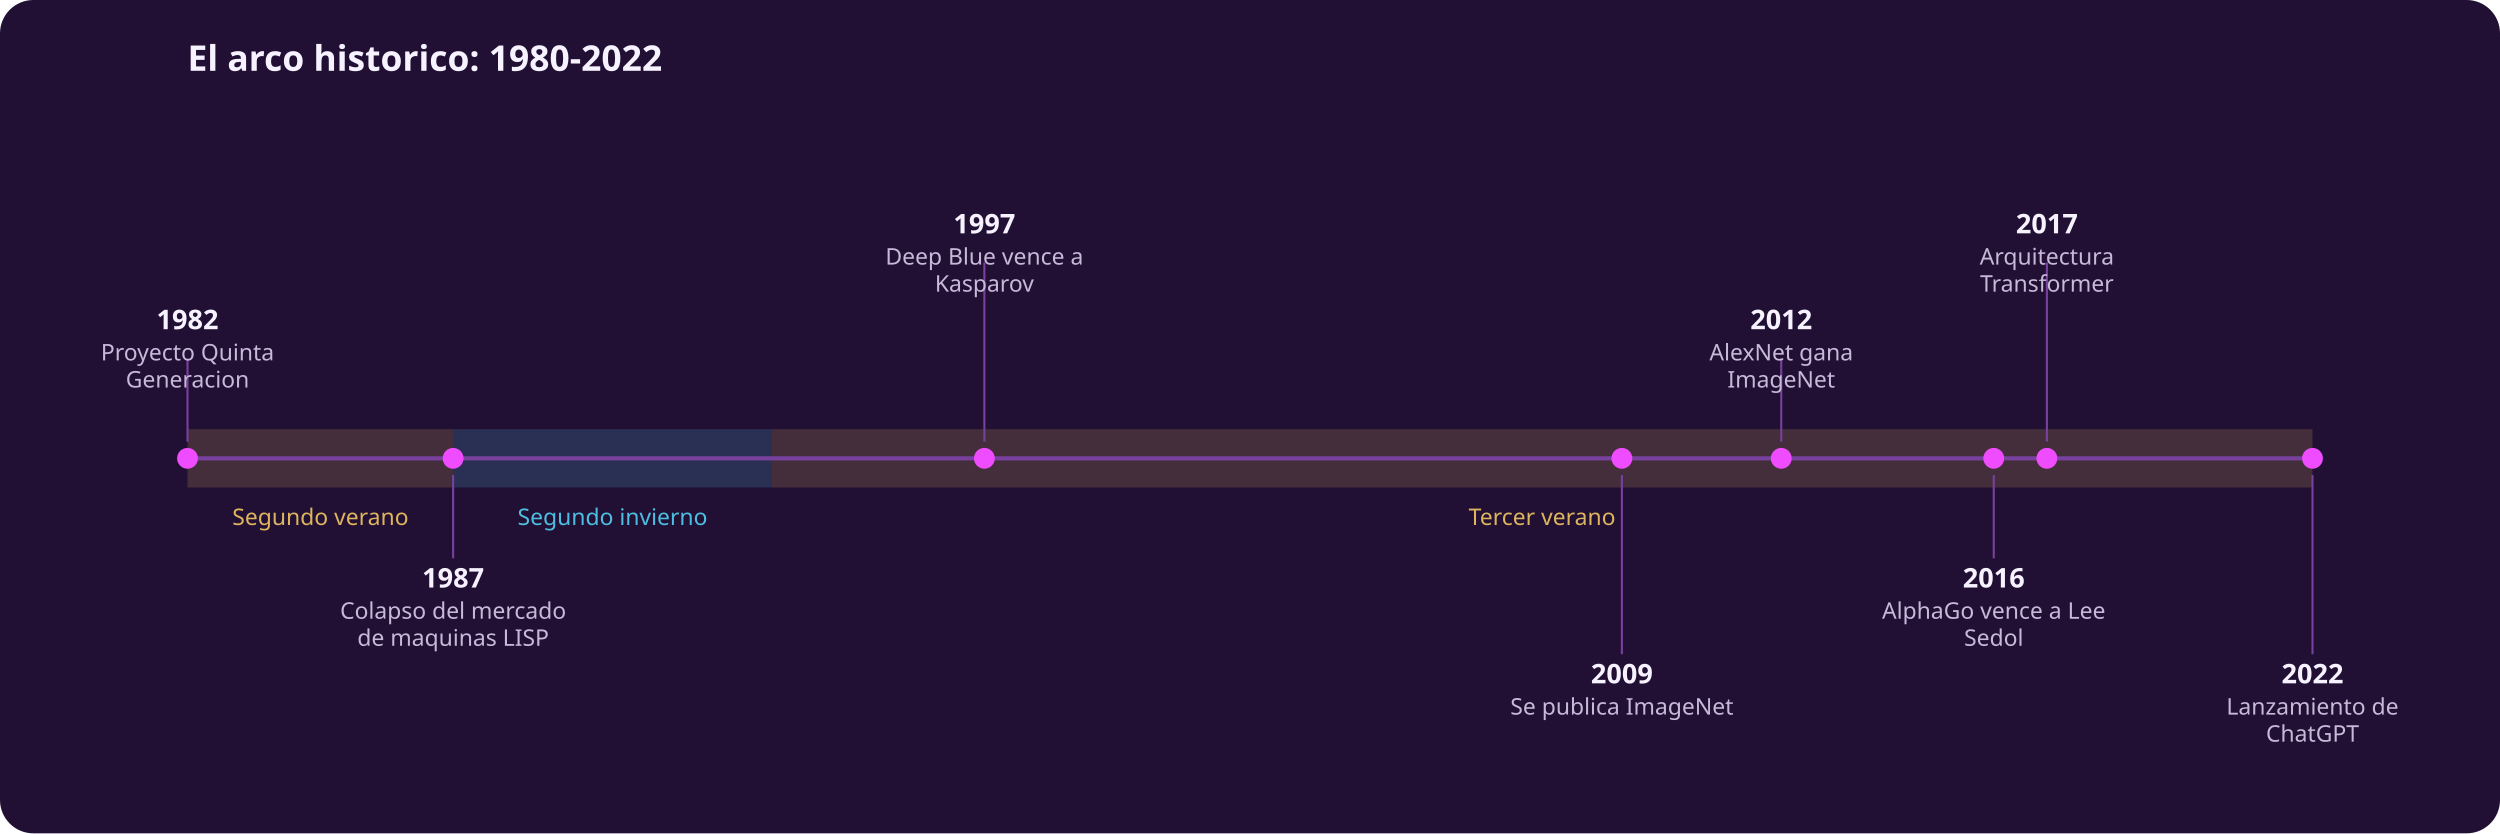
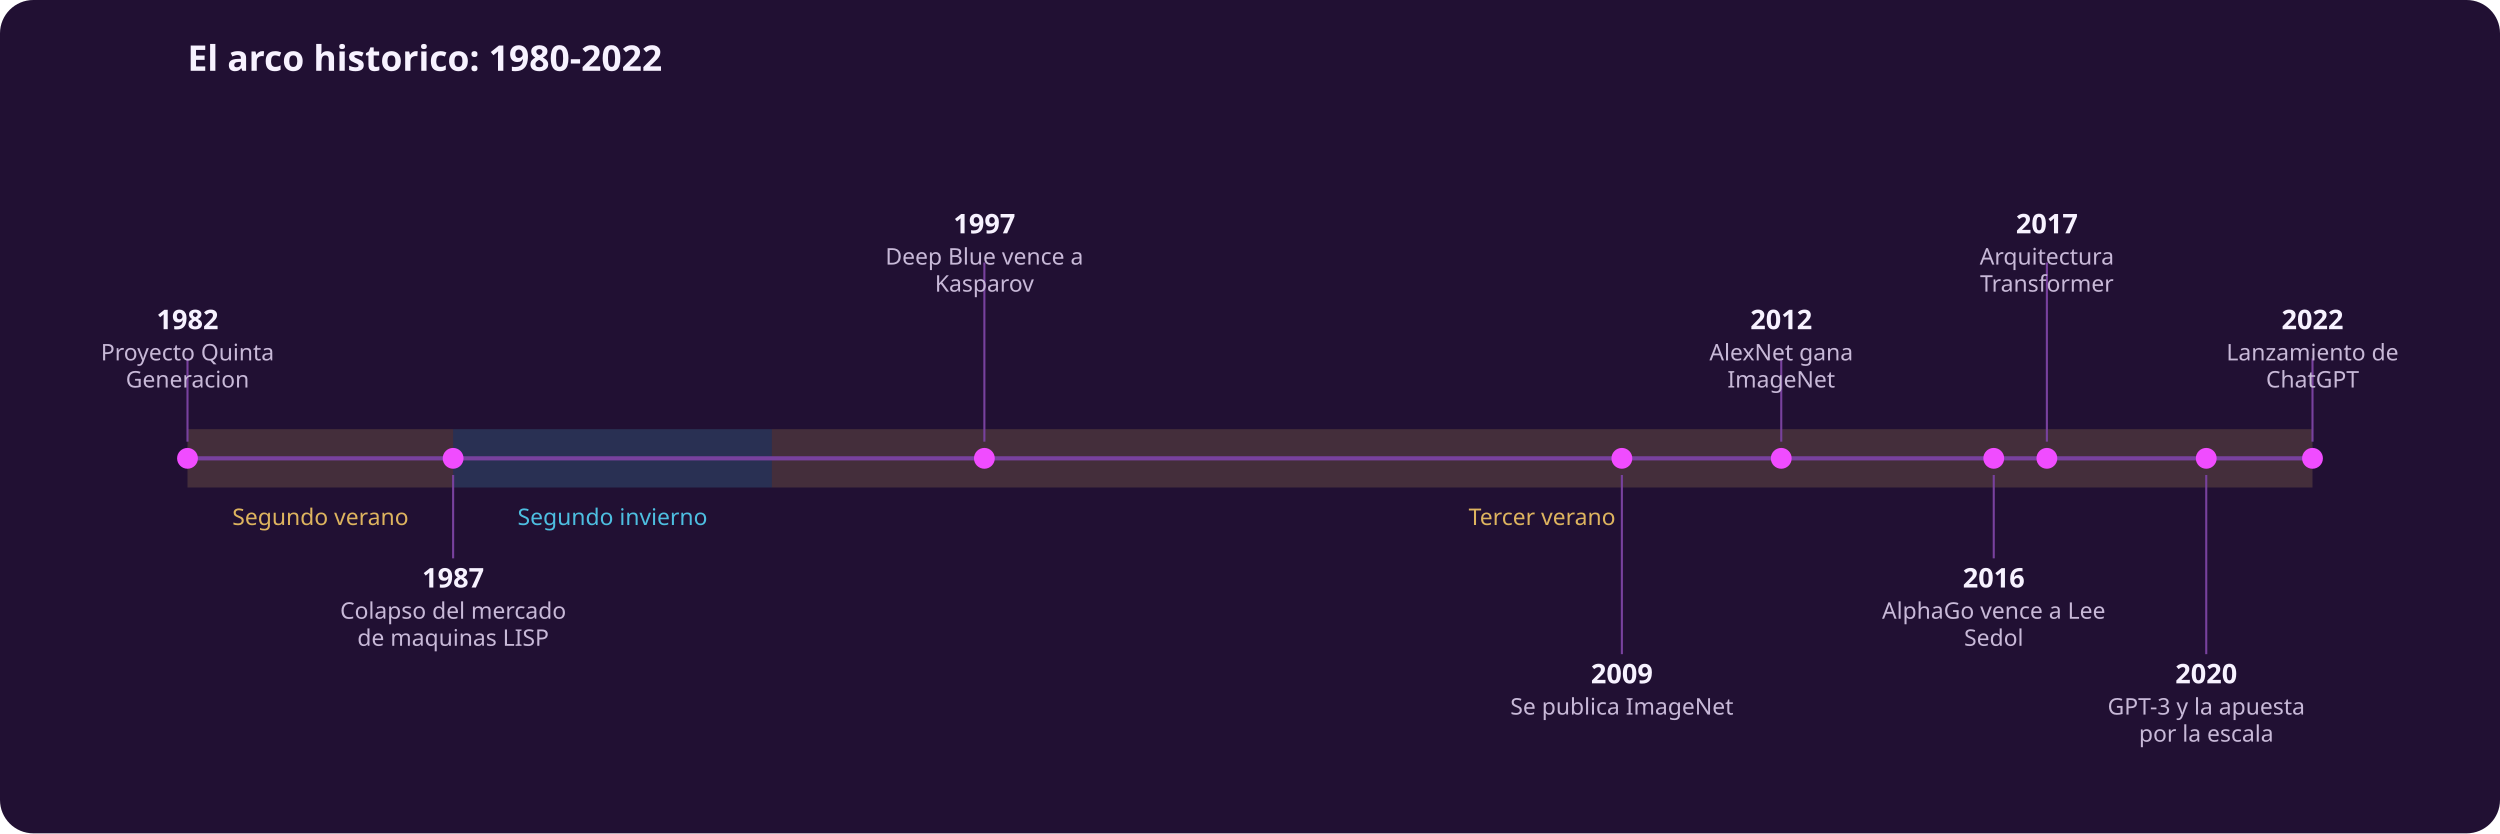
<svg xmlns="http://www.w3.org/2000/svg" viewBox="0 0 1200 400" role="img" aria-label="Linea del tiempo: El arco historico: 1980-2022">
  <rect x="0" y="0" width="1200" height="400" rx="16" fill="#211033" />
  <text x="90" y="34" fill="#f7f2ff" font-family="system-ui, sans-serif" font-size="17" font-weight="600">El arco historico: 1980-2022</text>
  <rect x="90.0" y="206" width="127.5" height="28" fill="#ffd166" opacity="0.16" />
  <text x="153.8" y="252" fill="#ffd166" font-family="system-ui, sans-serif" font-size="11" text-anchor="middle" opacity="0.85">Segundo verano</text>
  <rect x="217.5" y="206" width="153.0" height="28" fill="#55ddff" opacity="0.16" />
  <text x="294.0" y="252" fill="#55ddff" font-family="system-ui, sans-serif" font-size="11" text-anchor="middle" opacity="0.85">Segundo invierno</text>
  <rect x="370.5" y="206" width="739.5" height="28" fill="#ffd166" opacity="0.16" />
  <text x="740.2" y="252" fill="#ffd166" font-family="system-ui, sans-serif" font-size="11" text-anchor="middle" opacity="0.85">Tercer verano</text>
  <line x1="90" y1="220" x2="1110" y2="220" stroke="#78419e" stroke-width="2" />
  <circle cx="90.0" cy="220" r="5" fill="#f04cff" />
  <line x1="90.0" y1="212" x2="90.0" y2="172.0" stroke="#78419e" stroke-width="1" />
  <text x="90.0" y="158" fill="#f7f2ff" font-family="system-ui, sans-serif" font-size="13" font-weight="600" text-anchor="middle">1982</text>
  <text x="90.0" y="173" fill="#c8b9d8" font-family="system-ui, sans-serif" font-size="11" text-anchor="middle">Proyecto Quinta</text>
  <text x="90.0" y="186" fill="#c8b9d8" font-family="system-ui, sans-serif" font-size="11" text-anchor="middle">Generacion</text>
  <circle cx="217.5" cy="220" r="5" fill="#f04cff" />
  <line x1="217.5" y1="228" x2="217.5" y2="268.0" stroke="#78419e" stroke-width="1" />
  <text x="217.5" y="282" fill="#f7f2ff" font-family="system-ui, sans-serif" font-size="13" font-weight="600" text-anchor="middle">1987</text>
  <text x="217.5" y="297" fill="#c8b9d8" font-family="system-ui, sans-serif" font-size="11" text-anchor="middle">Colapso del mercado</text>
  <text x="217.5" y="310" fill="#c8b9d8" font-family="system-ui, sans-serif" font-size="11" text-anchor="middle">de maquinas LISP</text>
  <circle cx="472.5" cy="220" r="5" fill="#f04cff" />
  <line x1="472.5" y1="212" x2="472.5" y2="126.0" stroke="#78419e" stroke-width="1" />
  <text x="472.5" y="112" fill="#f7f2ff" font-family="system-ui, sans-serif" font-size="13" font-weight="600" text-anchor="middle">1997</text>
  <text x="472.5" y="127" fill="#c8b9d8" font-family="system-ui, sans-serif" font-size="11" text-anchor="middle">Deep Blue vence a</text>
  <text x="472.5" y="140" fill="#c8b9d8" font-family="system-ui, sans-serif" font-size="11" text-anchor="middle">Kasparov</text>
  <circle cx="778.5" cy="220" r="5" fill="#f04cff" />
  <line x1="778.5" y1="228" x2="778.5" y2="314.0" stroke="#78419e" stroke-width="1" />
  <text x="778.5" y="328" fill="#f7f2ff" font-family="system-ui, sans-serif" font-size="13" font-weight="600" text-anchor="middle">2009</text>
  <text x="778.5" y="343" fill="#c8b9d8" font-family="system-ui, sans-serif" font-size="11" text-anchor="middle">Se publica ImageNet</text>
  <circle cx="855.0" cy="220" r="5" fill="#f04cff" />
  <line x1="855.0" y1="212" x2="855.0" y2="172.0" stroke="#78419e" stroke-width="1" />
  <text x="855.0" y="158" fill="#f7f2ff" font-family="system-ui, sans-serif" font-size="13" font-weight="600" text-anchor="middle">2012</text>
  <text x="855.0" y="173" fill="#c8b9d8" font-family="system-ui, sans-serif" font-size="11" text-anchor="middle">AlexNet gana</text>
  <text x="855.0" y="186" fill="#c8b9d8" font-family="system-ui, sans-serif" font-size="11" text-anchor="middle">ImageNet</text>
  <circle cx="957.0" cy="220" r="5" fill="#f04cff" />
  <line x1="957.0" y1="228" x2="957.0" y2="268.0" stroke="#78419e" stroke-width="1" />
  <text x="957.0" y="282" fill="#f7f2ff" font-family="system-ui, sans-serif" font-size="13" font-weight="600" text-anchor="middle">2016</text>
  <text x="957.0" y="297" fill="#c8b9d8" font-family="system-ui, sans-serif" font-size="11" text-anchor="middle">AlphaGo vence a Lee</text>
  <text x="957.0" y="310" fill="#c8b9d8" font-family="system-ui, sans-serif" font-size="11" text-anchor="middle">Sedol</text>
  <circle cx="982.5" cy="220" r="5" fill="#f04cff" />
  <line x1="982.5" y1="212" x2="982.5" y2="126.0" stroke="#78419e" stroke-width="1" />
  <text x="982.5" y="112" fill="#f7f2ff" font-family="system-ui, sans-serif" font-size="13" font-weight="600" text-anchor="middle">2017</text>
  <text x="982.5" y="127" fill="#c8b9d8" font-family="system-ui, sans-serif" font-size="11" text-anchor="middle">Arquitectura</text>
  <text x="982.5" y="140" fill="#c8b9d8" font-family="system-ui, sans-serif" font-size="11" text-anchor="middle">Transformer</text>
+   <circle cx="1059.0" cy="220" r="5" fill="#f04cff" />
+   <line x1="1059.0" y1="228" x2="1059.0" y2="314.0" stroke="#78419e" stroke-width="1" />
+   <text x="1059.0" y="328" fill="#f7f2ff" font-family="system-ui, sans-serif" font-size="13" font-weight="600" text-anchor="middle">2020</text>
+   <text x="1059.0" y="343" fill="#c8b9d8" font-family="system-ui, sans-serif" font-size="11" text-anchor="middle">GPT-3 y la apuesta</text>
+   <text x="1059.0" y="356" fill="#c8b9d8" font-family="system-ui, sans-serif" font-size="11" text-anchor="middle">por la escala</text>
  <circle cx="1110.0" cy="220" r="5" fill="#f04cff" />
-   <line x1="1110.0" y1="228" x2="1110.0" y2="314.0" stroke="#78419e" stroke-width="1" />
-   <text x="1110.0" y="328" fill="#f7f2ff" font-family="system-ui, sans-serif" font-size="13" font-weight="600" text-anchor="middle">2022</text>
-   <text x="1110.0" y="343" fill="#c8b9d8" font-family="system-ui, sans-serif" font-size="11" text-anchor="middle">Lanzamiento de</text>
-   <text x="1110.0" y="356" fill="#c8b9d8" font-family="system-ui, sans-serif" font-size="11" text-anchor="middle">ChatGPT</text>
+   <line x1="1110.0" y1="212" x2="1110.0" y2="172.0" stroke="#78419e" stroke-width="1" />
+   <text x="1110.0" y="158" fill="#f7f2ff" font-family="system-ui, sans-serif" font-size="13" font-weight="600" text-anchor="middle">2022</text>
+   <text x="1110.0" y="173" fill="#c8b9d8" font-family="system-ui, sans-serif" font-size="11" text-anchor="middle">Lanzamiento de</text>
+   <text x="1110.0" y="186" fill="#c8b9d8" font-family="system-ui, sans-serif" font-size="11" text-anchor="middle">ChatGPT</text>
</svg>
